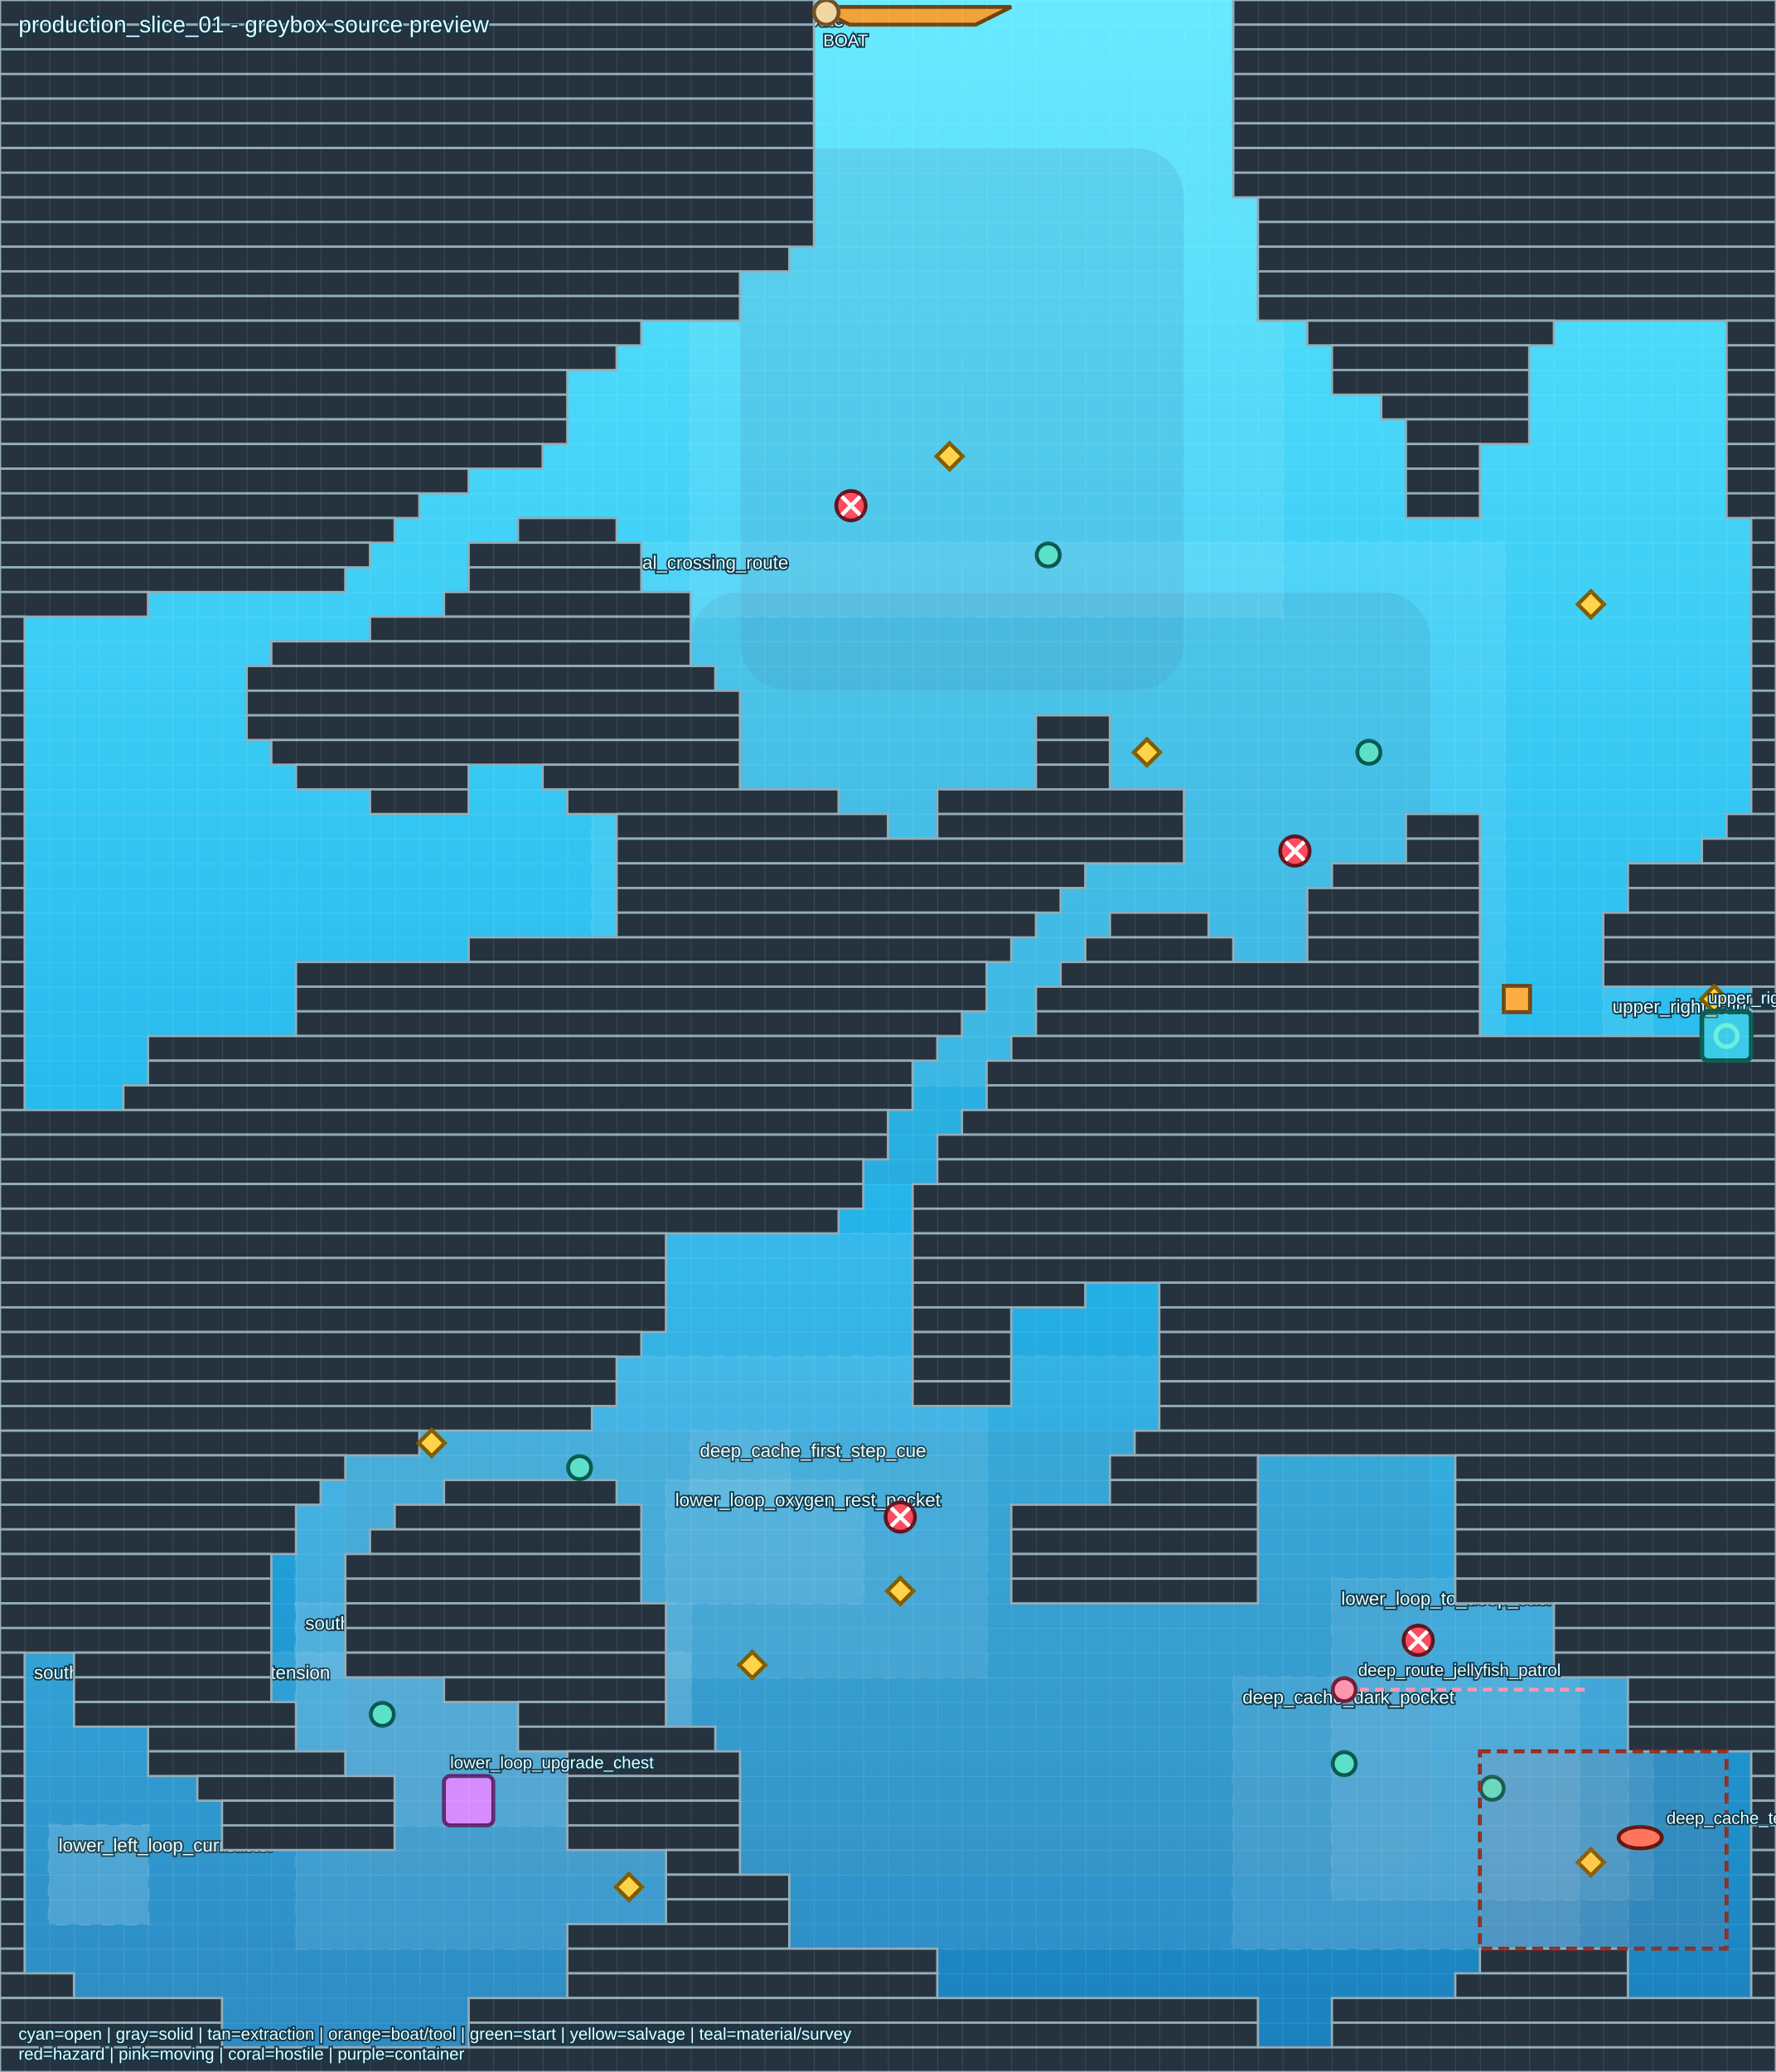
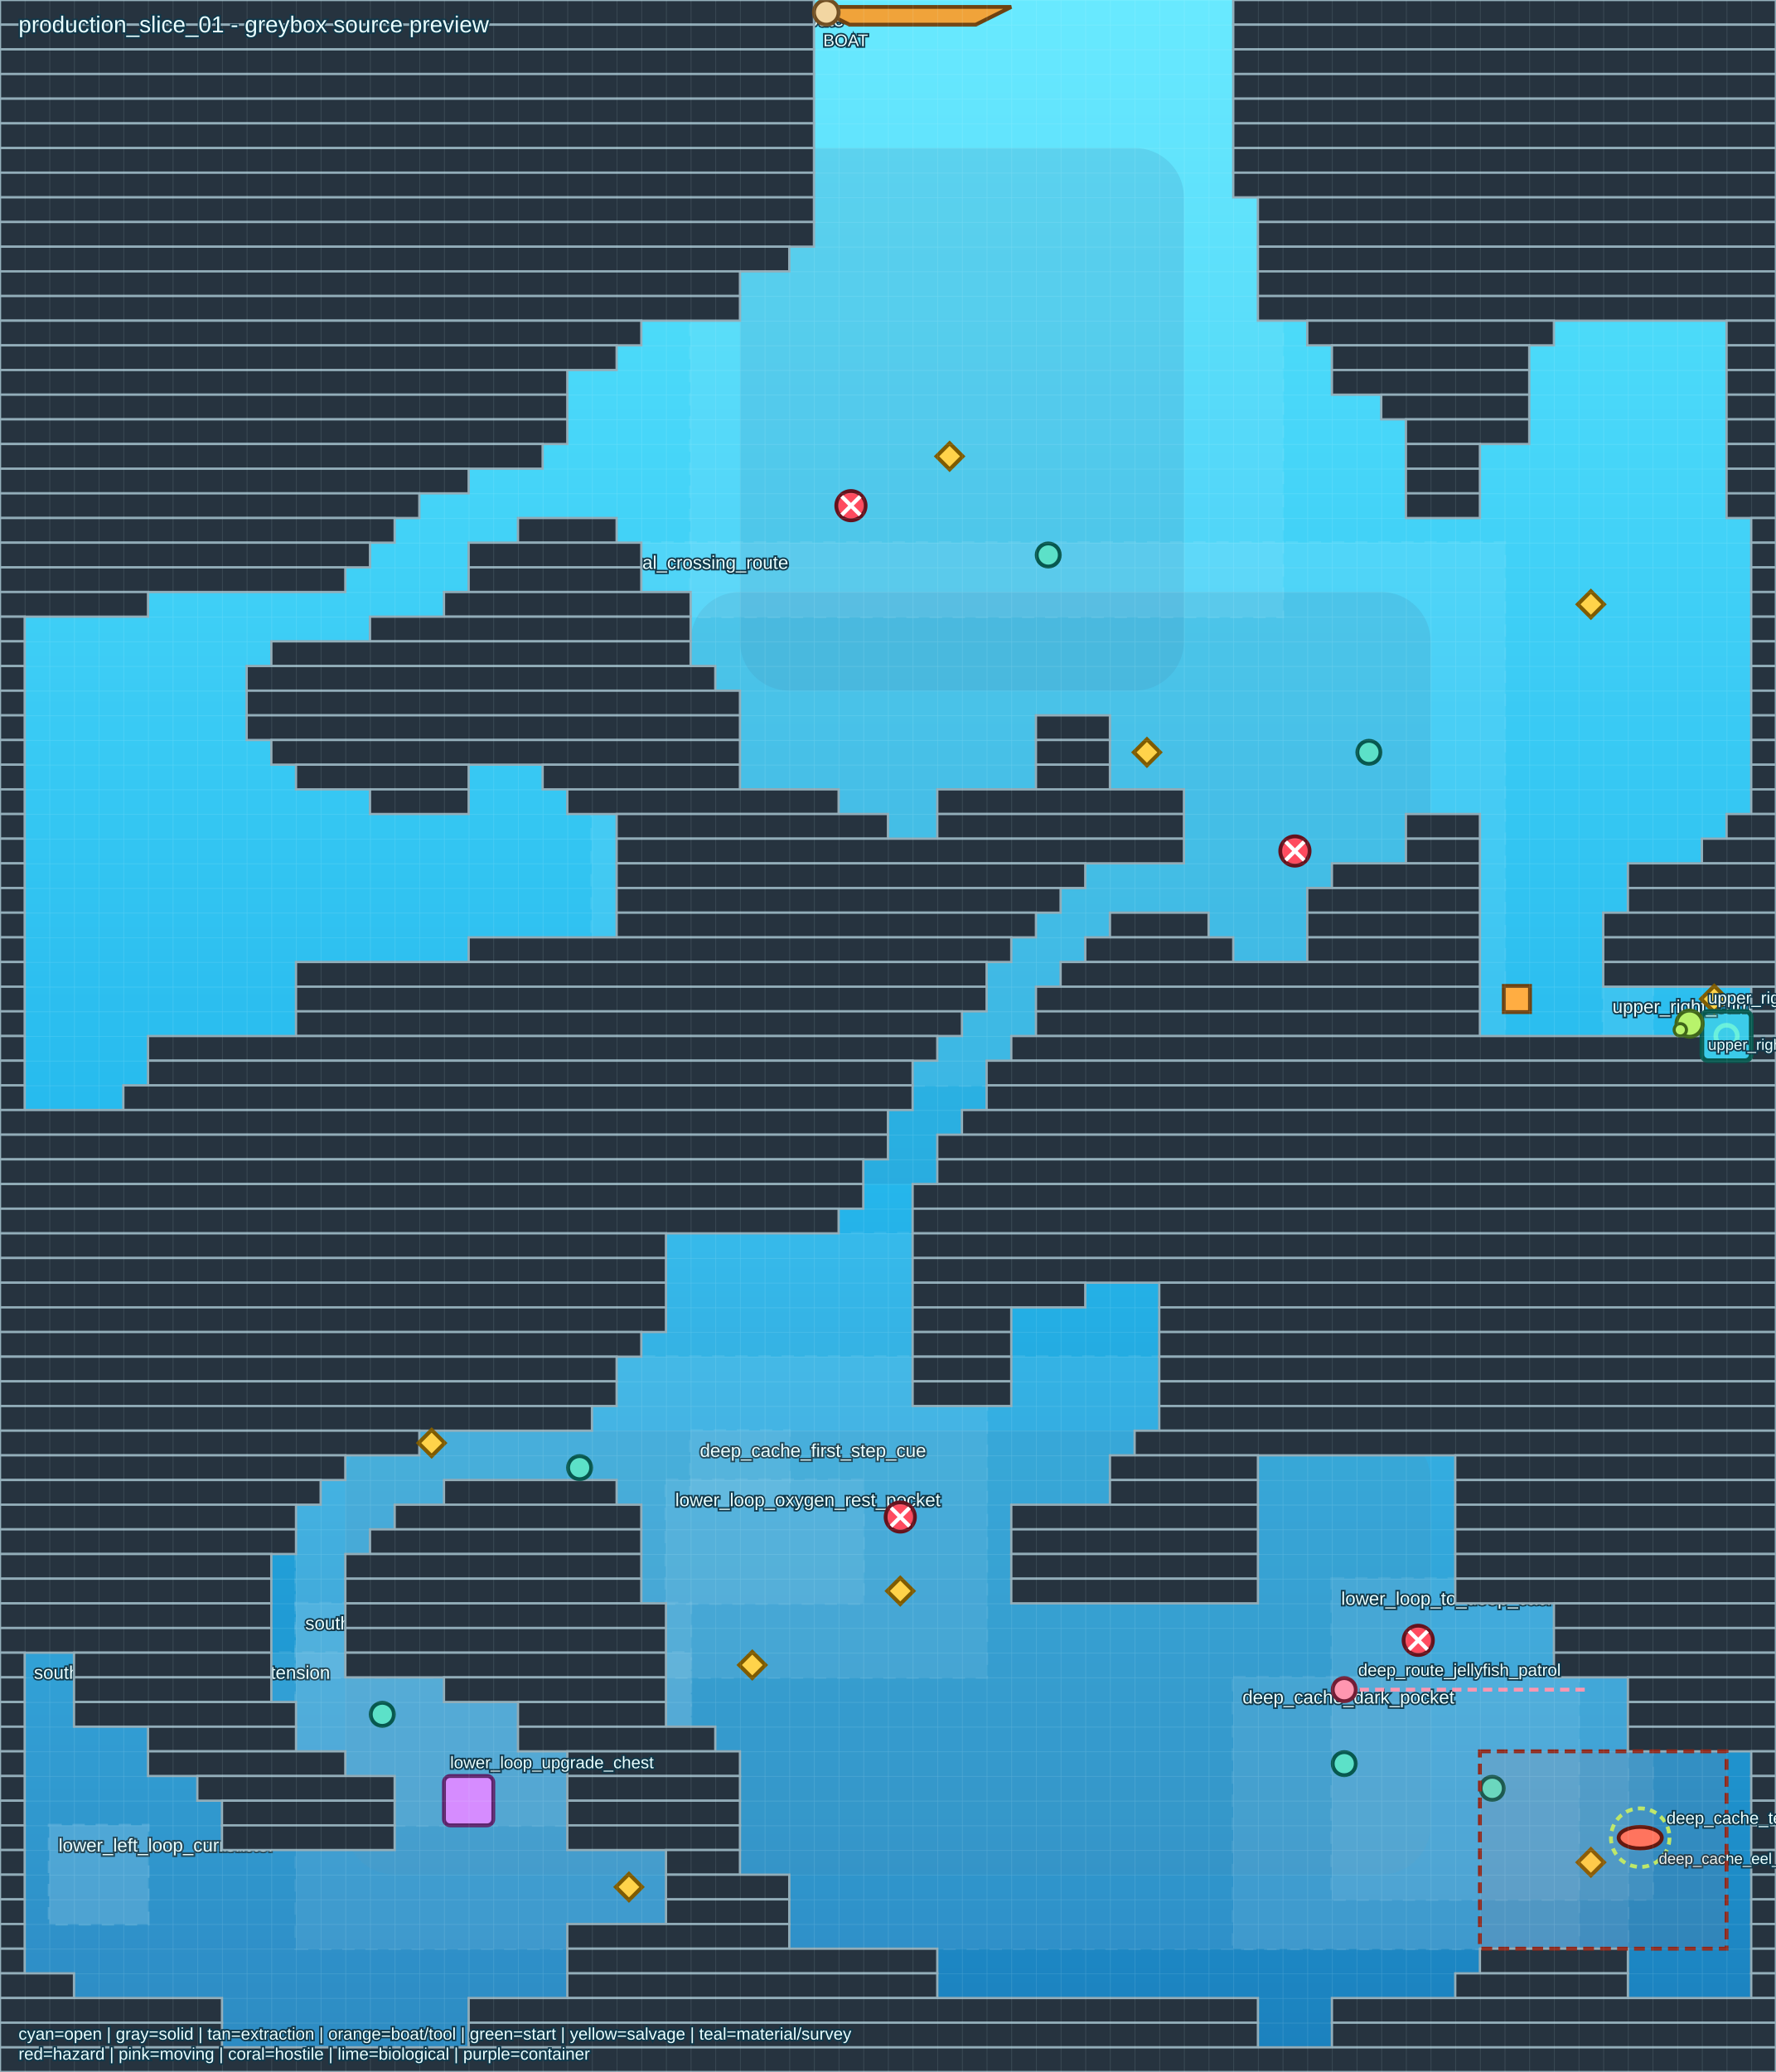
<svg xmlns="http://www.w3.org/2000/svg" viewBox="0 0 2304 2688" width="2304" height="2688">
  <defs>
    <linearGradient id="water" x1="0" y1="0" x2="0" y2="1">
      <stop offset="0%" stop-color="#4ee6ff" />
      <stop offset="55%" stop-color="#13b3ec" />
      <stop offset="100%" stop-color="#0874b7" />
    </linearGradient>
    <pattern id="grid" width="32" height="32" patternUnits="userSpaceOnUse">
      <path d="M 32 0 L 0 0 0 32" fill="none" stroke="#d8f7ff" stroke-width="1" opacity="0.22" />
    </pattern>
  </defs>
  <rect x="0" y="0" width="2304" height="2688" fill="url(#water)" />
  <rect x="960" y="192" width="576" height="704" rx="64" fill="#237fad" opacity="0.22" />
  <rect x="896" y="768" width="960" height="768" rx="64" fill="#237fad" opacity="0.22" />
  <rect x="448" y="1856" width="1408" height="576" rx="64" fill="#237fad" opacity="0.22" />
  <rect x="0" y="0" width="2304" height="2688" fill="#ffffff" opacity="0.08" stroke="#ffffff" stroke-width="4" stroke-dasharray="16 14" />
  <text x="12.0" y="34.0" fill="#eaffff" font-family="Arial, sans-serif" font-size="24" paint-order="stroke" stroke="#10384a" stroke-width="4">production_slice_bounds</text>
  <rect x="896" y="0" width="768" height="800" fill="#ffffff" opacity="0.08" stroke="#ffffff" stroke-width="4" stroke-dasharray="16 14" />
  <text x="908.0" y="34.0" fill="#eaffff" font-family="Arial, sans-serif" font-size="24" paint-order="stroke" stroke="#10384a" stroke-width="4">entry_shaft_route</text>
  <rect x="768" y="704" width="1184" height="704" fill="#ffffff" opacity="0.08" stroke="#ffffff" stroke-width="4" stroke-dasharray="16 14" />
  <text x="780.0" y="738.0" fill="#eaffff" font-family="Arial, sans-serif" font-size="24" paint-order="stroke" stroke="#10384a" stroke-width="4">central_crossing_route</text>
  <rect x="384" y="1760" width="1664" height="768" fill="#ffffff" opacity="0.08" stroke="#ffffff" stroke-width="4" stroke-dasharray="16 14" />
  <text x="396.0" y="1794.0" fill="#eaffff" font-family="Arial, sans-serif" font-size="24" paint-order="stroke" stroke="#10384a" stroke-width="4">lower_loop_route</text>
  <rect x="64" y="2368" width="128" height="128" fill="#ffffff" opacity="0.08" stroke="#ffffff" stroke-width="4" stroke-dasharray="16 14" />
  <text x="76.0" y="2402.0" fill="#eaffff" font-family="Arial, sans-serif" font-size="24" paint-order="stroke" stroke="#10384a" stroke-width="4">lower_left_loop_connector</text>
  <rect x="64" y="2368" width="128" height="128" fill="#ffffff" opacity="0.08" stroke="#ffffff" stroke-width="4" stroke-dasharray="16 14" />
  <text x="76.0" y="2402.0" fill="#eaffff" font-family="Arial, sans-serif" font-size="24" paint-order="stroke" stroke="#10384a" stroke-width="4">lower_left_loop_current</text>
  <rect x="2080" y="1280" width="64" height="64" fill="#ffffff" opacity="0.08" stroke="#ffffff" stroke-width="4" stroke-dasharray="16 14" />
  <text x="2092.0" y="1314.0" fill="#eaffff" font-family="Arial, sans-serif" font-size="24" paint-order="stroke" stroke="#10384a" stroke-width="4">upper_right_current_pocket_gate</text>
  <rect x="896" y="1856" width="128" height="96" fill="#ffffff" opacity="0.08" stroke="#ffffff" stroke-width="4" stroke-dasharray="16 14" />
  <text x="908.0" y="1890.0" fill="#eaffff" font-family="Arial, sans-serif" font-size="24" paint-order="stroke" stroke="#10384a" stroke-width="4">deep_cache_first_step_cue</text>
  <rect x="384" y="1600" width="896" height="576" fill="#ffffff" opacity="0.08" stroke="#ffffff" stroke-width="4" stroke-dasharray="16 14" />
  <text x="396.0" y="1634.0" fill="#eaffff" font-family="Arial, sans-serif" font-size="24" paint-order="stroke" stroke="#10384a" stroke-width="4">return_pressure_to_boat</text>
  <rect x="864" y="1920" width="256" height="160" fill="#ffffff" opacity="0.08" stroke="#ffffff" stroke-width="4" stroke-dasharray="16 14" />
  <text x="876.0" y="1954.0" fill="#eaffff" font-family="Arial, sans-serif" font-size="24" paint-order="stroke" stroke="#10384a" stroke-width="4">lower_loop_oxygen_rest_pocket</text>
  <rect x="32" y="2144" width="864" height="512" fill="#ffffff" opacity="0.08" stroke="#ffffff" stroke-width="4" stroke-dasharray="16 14" />
  <text x="44.0" y="2178.0" fill="#eaffff" font-family="Arial, sans-serif" font-size="24" paint-order="stroke" stroke="#10384a" stroke-width="4">southwest_return_pocket_extension</text>
  <rect x="384" y="2080" width="512" height="288" fill="#ffffff" opacity="0.08" stroke="#ffffff" stroke-width="4" stroke-dasharray="16 14" />
  <text x="396.0" y="2114.0" fill="#eaffff" font-family="Arial, sans-serif" font-size="24" paint-order="stroke" stroke="#10384a" stroke-width="4">southwest_pocket_pre_pickup_cue</text>
  <rect x="1728" y="2048" width="416" height="416" fill="#ffffff" opacity="0.08" stroke="#ffffff" stroke-width="4" stroke-dasharray="16 14" />
  <text x="1740.0" y="2082.0" fill="#eaffff" font-family="Arial, sans-serif" font-size="24" paint-order="stroke" stroke="#10384a" stroke-width="4">lower_loop_to_deep_cache_pressure</text>
  <rect x="1600" y="2176" width="512" height="352" fill="#ffffff" opacity="0.08" stroke="#ffffff" stroke-width="4" stroke-dasharray="16 14" />
  <text x="1612.0" y="2210.0" fill="#eaffff" font-family="Arial, sans-serif" font-size="24" paint-order="stroke" stroke="#10384a" stroke-width="4">deep_cache_dark_pocket</text>
  <rect x="0" y="0" width="1056" height="32" fill="#26333f" stroke="#8ea9b5" stroke-width="3" />
  <rect x="1600" y="0" width="704" height="32" fill="#26333f" stroke="#8ea9b5" stroke-width="3" />
  <rect x="0" y="32" width="1056" height="32" fill="#26333f" stroke="#8ea9b5" stroke-width="3" />
  <rect x="1600" y="32" width="704" height="32" fill="#26333f" stroke="#8ea9b5" stroke-width="3" />
  <rect x="0" y="64" width="1056" height="32" fill="#26333f" stroke="#8ea9b5" stroke-width="3" />
  <rect x="1600" y="64" width="704" height="32" fill="#26333f" stroke="#8ea9b5" stroke-width="3" />
  <rect x="0" y="96" width="1056" height="32" fill="#26333f" stroke="#8ea9b5" stroke-width="3" />
  <rect x="1600" y="96" width="704" height="32" fill="#26333f" stroke="#8ea9b5" stroke-width="3" />
  <rect x="0" y="128" width="1056" height="32" fill="#26333f" stroke="#8ea9b5" stroke-width="3" />
  <rect x="1600" y="128" width="704" height="32" fill="#26333f" stroke="#8ea9b5" stroke-width="3" />
  <rect x="0" y="160" width="1056" height="32" fill="#26333f" stroke="#8ea9b5" stroke-width="3" />
  <rect x="1600" y="160" width="704" height="32" fill="#26333f" stroke="#8ea9b5" stroke-width="3" />
  <rect x="0" y="192" width="1056" height="32" fill="#26333f" stroke="#8ea9b5" stroke-width="3" />
  <rect x="1600" y="192" width="704" height="32" fill="#26333f" stroke="#8ea9b5" stroke-width="3" />
  <rect x="0" y="224" width="1056" height="32" fill="#26333f" stroke="#8ea9b5" stroke-width="3" />
  <rect x="1600" y="224" width="704" height="32" fill="#26333f" stroke="#8ea9b5" stroke-width="3" />
  <rect x="0" y="256" width="1056" height="32" fill="#26333f" stroke="#8ea9b5" stroke-width="3" />
  <rect x="1632" y="256" width="672" height="32" fill="#26333f" stroke="#8ea9b5" stroke-width="3" />
  <rect x="0" y="288" width="1056" height="32" fill="#26333f" stroke="#8ea9b5" stroke-width="3" />
  <rect x="1632" y="288" width="672" height="32" fill="#26333f" stroke="#8ea9b5" stroke-width="3" />
  <rect x="0" y="320" width="1024" height="32" fill="#26333f" stroke="#8ea9b5" stroke-width="3" />
  <rect x="1632" y="320" width="672" height="32" fill="#26333f" stroke="#8ea9b5" stroke-width="3" />
  <rect x="0" y="352" width="960" height="32" fill="#26333f" stroke="#8ea9b5" stroke-width="3" />
  <rect x="1632" y="352" width="672" height="32" fill="#26333f" stroke="#8ea9b5" stroke-width="3" />
  <rect x="0" y="384" width="960" height="32" fill="#26333f" stroke="#8ea9b5" stroke-width="3" />
  <rect x="1632" y="384" width="672" height="32" fill="#26333f" stroke="#8ea9b5" stroke-width="3" />
  <rect x="0" y="416" width="832" height="32" fill="#26333f" stroke="#8ea9b5" stroke-width="3" />
  <rect x="1696" y="416" width="320" height="32" fill="#26333f" stroke="#8ea9b5" stroke-width="3" />
  <rect x="2240" y="416" width="64" height="32" fill="#26333f" stroke="#8ea9b5" stroke-width="3" />
  <rect x="0" y="448" width="800" height="32" fill="#26333f" stroke="#8ea9b5" stroke-width="3" />
  <rect x="1728" y="448" width="256" height="32" fill="#26333f" stroke="#8ea9b5" stroke-width="3" />
  <rect x="2240" y="448" width="64" height="32" fill="#26333f" stroke="#8ea9b5" stroke-width="3" />
  <rect x="0" y="480" width="736" height="32" fill="#26333f" stroke="#8ea9b5" stroke-width="3" />
  <rect x="1728" y="480" width="256" height="32" fill="#26333f" stroke="#8ea9b5" stroke-width="3" />
  <rect x="2240" y="480" width="64" height="32" fill="#26333f" stroke="#8ea9b5" stroke-width="3" />
  <rect x="0" y="512" width="736" height="32" fill="#26333f" stroke="#8ea9b5" stroke-width="3" />
  <rect x="1792" y="512" width="192" height="32" fill="#26333f" stroke="#8ea9b5" stroke-width="3" />
  <rect x="2240" y="512" width="64" height="32" fill="#26333f" stroke="#8ea9b5" stroke-width="3" />
  <rect x="0" y="544" width="736" height="32" fill="#26333f" stroke="#8ea9b5" stroke-width="3" />
  <rect x="1824" y="544" width="160" height="32" fill="#26333f" stroke="#8ea9b5" stroke-width="3" />
  <rect x="2240" y="544" width="64" height="32" fill="#26333f" stroke="#8ea9b5" stroke-width="3" />
  <rect x="0" y="576" width="704" height="32" fill="#26333f" stroke="#8ea9b5" stroke-width="3" />
  <rect x="1824" y="576" width="96" height="32" fill="#26333f" stroke="#8ea9b5" stroke-width="3" />
  <rect x="2240" y="576" width="64" height="32" fill="#26333f" stroke="#8ea9b5" stroke-width="3" />
  <rect x="0" y="608" width="608" height="32" fill="#26333f" stroke="#8ea9b5" stroke-width="3" />
  <rect x="1824" y="608" width="96" height="32" fill="#26333f" stroke="#8ea9b5" stroke-width="3" />
  <rect x="2240" y="608" width="64" height="32" fill="#26333f" stroke="#8ea9b5" stroke-width="3" />
  <rect x="0" y="640" width="544" height="32" fill="#26333f" stroke="#8ea9b5" stroke-width="3" />
  <rect x="1824" y="640" width="96" height="32" fill="#26333f" stroke="#8ea9b5" stroke-width="3" />
  <rect x="2240" y="640" width="64" height="32" fill="#26333f" stroke="#8ea9b5" stroke-width="3" />
  <rect x="0" y="672" width="512" height="32" fill="#26333f" stroke="#8ea9b5" stroke-width="3" />
  <rect x="672" y="672" width="128" height="32" fill="#26333f" stroke="#8ea9b5" stroke-width="3" />
  <rect x="2272" y="672" width="32" height="32" fill="#26333f" stroke="#8ea9b5" stroke-width="3" />
  <rect x="0" y="704" width="480" height="32" fill="#26333f" stroke="#8ea9b5" stroke-width="3" />
  <rect x="608" y="704" width="224" height="32" fill="#26333f" stroke="#8ea9b5" stroke-width="3" />
  <rect x="2272" y="704" width="32" height="32" fill="#26333f" stroke="#8ea9b5" stroke-width="3" />
  <rect x="0" y="736" width="448" height="32" fill="#26333f" stroke="#8ea9b5" stroke-width="3" />
  <rect x="608" y="736" width="224" height="32" fill="#26333f" stroke="#8ea9b5" stroke-width="3" />
  <rect x="2272" y="736" width="32" height="32" fill="#26333f" stroke="#8ea9b5" stroke-width="3" />
  <rect x="0" y="768" width="192" height="32" fill="#26333f" stroke="#8ea9b5" stroke-width="3" />
  <rect x="576" y="768" width="320" height="32" fill="#26333f" stroke="#8ea9b5" stroke-width="3" />
  <rect x="2272" y="768" width="32" height="32" fill="#26333f" stroke="#8ea9b5" stroke-width="3" />
  <rect x="0" y="800" width="32" height="32" fill="#26333f" stroke="#8ea9b5" stroke-width="3" />
  <rect x="480" y="800" width="416" height="32" fill="#26333f" stroke="#8ea9b5" stroke-width="3" />
  <rect x="2272" y="800" width="32" height="32" fill="#26333f" stroke="#8ea9b5" stroke-width="3" />
  <rect x="0" y="832" width="32" height="32" fill="#26333f" stroke="#8ea9b5" stroke-width="3" />
  <rect x="352" y="832" width="544" height="32" fill="#26333f" stroke="#8ea9b5" stroke-width="3" />
  <rect x="2272" y="832" width="32" height="32" fill="#26333f" stroke="#8ea9b5" stroke-width="3" />
  <rect x="0" y="864" width="32" height="32" fill="#26333f" stroke="#8ea9b5" stroke-width="3" />
  <rect x="320" y="864" width="608" height="32" fill="#26333f" stroke="#8ea9b5" stroke-width="3" />
  <rect x="2272" y="864" width="32" height="32" fill="#26333f" stroke="#8ea9b5" stroke-width="3" />
  <rect x="0" y="896" width="32" height="32" fill="#26333f" stroke="#8ea9b5" stroke-width="3" />
  <rect x="320" y="896" width="640" height="32" fill="#26333f" stroke="#8ea9b5" stroke-width="3" />
  <rect x="2272" y="896" width="32" height="32" fill="#26333f" stroke="#8ea9b5" stroke-width="3" />
  <rect x="0" y="928" width="32" height="32" fill="#26333f" stroke="#8ea9b5" stroke-width="3" />
  <rect x="320" y="928" width="640" height="32" fill="#26333f" stroke="#8ea9b5" stroke-width="3" />
  <rect x="1344" y="928" width="96" height="32" fill="#26333f" stroke="#8ea9b5" stroke-width="3" />
  <rect x="2272" y="928" width="32" height="32" fill="#26333f" stroke="#8ea9b5" stroke-width="3" />
  <rect x="0" y="960" width="32" height="32" fill="#26333f" stroke="#8ea9b5" stroke-width="3" />
  <rect x="352" y="960" width="608" height="32" fill="#26333f" stroke="#8ea9b5" stroke-width="3" />
  <rect x="1344" y="960" width="96" height="32" fill="#26333f" stroke="#8ea9b5" stroke-width="3" />
  <rect x="2272" y="960" width="32" height="32" fill="#26333f" stroke="#8ea9b5" stroke-width="3" />
  <rect x="0" y="992" width="32" height="32" fill="#26333f" stroke="#8ea9b5" stroke-width="3" />
  <rect x="384" y="992" width="224" height="32" fill="#26333f" stroke="#8ea9b5" stroke-width="3" />
  <rect x="704" y="992" width="256" height="32" fill="#26333f" stroke="#8ea9b5" stroke-width="3" />
  <rect x="1344" y="992" width="96" height="32" fill="#26333f" stroke="#8ea9b5" stroke-width="3" />
  <rect x="2272" y="992" width="32" height="32" fill="#26333f" stroke="#8ea9b5" stroke-width="3" />
  <rect x="0" y="1024" width="32" height="32" fill="#26333f" stroke="#8ea9b5" stroke-width="3" />
  <rect x="480" y="1024" width="128" height="32" fill="#26333f" stroke="#8ea9b5" stroke-width="3" />
  <rect x="736" y="1024" width="352" height="32" fill="#26333f" stroke="#8ea9b5" stroke-width="3" />
  <rect x="1216" y="1024" width="320" height="32" fill="#26333f" stroke="#8ea9b5" stroke-width="3" />
  <rect x="2272" y="1024" width="32" height="32" fill="#26333f" stroke="#8ea9b5" stroke-width="3" />
  <rect x="0" y="1056" width="32" height="32" fill="#26333f" stroke="#8ea9b5" stroke-width="3" />
  <rect x="800" y="1056" width="352" height="32" fill="#26333f" stroke="#8ea9b5" stroke-width="3" />
  <rect x="1216" y="1056" width="320" height="32" fill="#26333f" stroke="#8ea9b5" stroke-width="3" />
  <rect x="1824" y="1056" width="96" height="32" fill="#26333f" stroke="#8ea9b5" stroke-width="3" />
  <rect x="2240" y="1056" width="64" height="32" fill="#26333f" stroke="#8ea9b5" stroke-width="3" />
  <rect x="0" y="1088" width="32" height="32" fill="#26333f" stroke="#8ea9b5" stroke-width="3" />
  <rect x="800" y="1088" width="736" height="32" fill="#26333f" stroke="#8ea9b5" stroke-width="3" />
  <rect x="1824" y="1088" width="96" height="32" fill="#26333f" stroke="#8ea9b5" stroke-width="3" />
  <rect x="2208" y="1088" width="96" height="32" fill="#26333f" stroke="#8ea9b5" stroke-width="3" />
  <rect x="0" y="1120" width="32" height="32" fill="#26333f" stroke="#8ea9b5" stroke-width="3" />
  <rect x="800" y="1120" width="608" height="32" fill="#26333f" stroke="#8ea9b5" stroke-width="3" />
  <rect x="1728" y="1120" width="192" height="32" fill="#26333f" stroke="#8ea9b5" stroke-width="3" />
  <rect x="2112" y="1120" width="192" height="32" fill="#26333f" stroke="#8ea9b5" stroke-width="3" />
  <rect x="0" y="1152" width="32" height="32" fill="#26333f" stroke="#8ea9b5" stroke-width="3" />
  <rect x="800" y="1152" width="576" height="32" fill="#26333f" stroke="#8ea9b5" stroke-width="3" />
  <rect x="1696" y="1152" width="224" height="32" fill="#26333f" stroke="#8ea9b5" stroke-width="3" />
  <rect x="2112" y="1152" width="192" height="32" fill="#26333f" stroke="#8ea9b5" stroke-width="3" />
  <rect x="0" y="1184" width="32" height="32" fill="#26333f" stroke="#8ea9b5" stroke-width="3" />
  <rect x="800" y="1184" width="544" height="32" fill="#26333f" stroke="#8ea9b5" stroke-width="3" />
  <rect x="1440" y="1184" width="128" height="32" fill="#26333f" stroke="#8ea9b5" stroke-width="3" />
  <rect x="1696" y="1184" width="224" height="32" fill="#26333f" stroke="#8ea9b5" stroke-width="3" />
  <rect x="2080" y="1184" width="224" height="32" fill="#26333f" stroke="#8ea9b5" stroke-width="3" />
  <rect x="0" y="1216" width="32" height="32" fill="#26333f" stroke="#8ea9b5" stroke-width="3" />
  <rect x="608" y="1216" width="704" height="32" fill="#26333f" stroke="#8ea9b5" stroke-width="3" />
  <rect x="1408" y="1216" width="192" height="32" fill="#26333f" stroke="#8ea9b5" stroke-width="3" />
  <rect x="1696" y="1216" width="224" height="32" fill="#26333f" stroke="#8ea9b5" stroke-width="3" />
  <rect x="2080" y="1216" width="224" height="32" fill="#26333f" stroke="#8ea9b5" stroke-width="3" />
  <rect x="0" y="1248" width="32" height="32" fill="#26333f" stroke="#8ea9b5" stroke-width="3" />
  <rect x="384" y="1248" width="896" height="32" fill="#26333f" stroke="#8ea9b5" stroke-width="3" />
  <rect x="1376" y="1248" width="544" height="32" fill="#26333f" stroke="#8ea9b5" stroke-width="3" />
  <rect x="2080" y="1248" width="224" height="32" fill="#26333f" stroke="#8ea9b5" stroke-width="3" />
  <rect x="0" y="1280" width="32" height="32" fill="#26333f" stroke="#8ea9b5" stroke-width="3" />
  <rect x="384" y="1280" width="896" height="32" fill="#26333f" stroke="#8ea9b5" stroke-width="3" />
  <rect x="1344" y="1280" width="576" height="32" fill="#26333f" stroke="#8ea9b5" stroke-width="3" />
  <rect x="2272" y="1280" width="32" height="32" fill="#26333f" stroke="#8ea9b5" stroke-width="3" />
  <rect x="0" y="1312" width="32" height="32" fill="#26333f" stroke="#8ea9b5" stroke-width="3" />
  <rect x="384" y="1312" width="864" height="32" fill="#26333f" stroke="#8ea9b5" stroke-width="3" />
  <rect x="1344" y="1312" width="576" height="32" fill="#26333f" stroke="#8ea9b5" stroke-width="3" />
  <rect x="2272" y="1312" width="32" height="32" fill="#26333f" stroke="#8ea9b5" stroke-width="3" />
  <rect x="0" y="1344" width="32" height="32" fill="#26333f" stroke="#8ea9b5" stroke-width="3" />
  <rect x="192" y="1344" width="1024" height="32" fill="#26333f" stroke="#8ea9b5" stroke-width="3" />
  <rect x="1312" y="1344" width="896" height="32" fill="#26333f" stroke="#8ea9b5" stroke-width="3" />
  <rect x="2272" y="1344" width="32" height="32" fill="#26333f" stroke="#8ea9b5" stroke-width="3" />
  <rect x="0" y="1376" width="32" height="32" fill="#26333f" stroke="#8ea9b5" stroke-width="3" />
  <rect x="192" y="1376" width="992" height="32" fill="#26333f" stroke="#8ea9b5" stroke-width="3" />
  <rect x="1280" y="1376" width="1024" height="32" fill="#26333f" stroke="#8ea9b5" stroke-width="3" />
  <rect x="0" y="1408" width="32" height="32" fill="#26333f" stroke="#8ea9b5" stroke-width="3" />
  <rect x="160" y="1408" width="1024" height="32" fill="#26333f" stroke="#8ea9b5" stroke-width="3" />
  <rect x="1280" y="1408" width="1024" height="32" fill="#26333f" stroke="#8ea9b5" stroke-width="3" />
  <rect x="0" y="1440" width="1152" height="32" fill="#26333f" stroke="#8ea9b5" stroke-width="3" />
  <rect x="1248" y="1440" width="1056" height="32" fill="#26333f" stroke="#8ea9b5" stroke-width="3" />
  <rect x="0" y="1472" width="1152" height="32" fill="#26333f" stroke="#8ea9b5" stroke-width="3" />
  <rect x="1216" y="1472" width="1088" height="32" fill="#26333f" stroke="#8ea9b5" stroke-width="3" />
  <rect x="0" y="1504" width="1120" height="32" fill="#26333f" stroke="#8ea9b5" stroke-width="3" />
  <rect x="1216" y="1504" width="1088" height="32" fill="#26333f" stroke="#8ea9b5" stroke-width="3" />
  <rect x="0" y="1536" width="1120" height="32" fill="#26333f" stroke="#8ea9b5" stroke-width="3" />
  <rect x="1184" y="1536" width="1120" height="32" fill="#26333f" stroke="#8ea9b5" stroke-width="3" />
  <rect x="0" y="1568" width="1088" height="32" fill="#26333f" stroke="#8ea9b5" stroke-width="3" />
  <rect x="1184" y="1568" width="1120" height="32" fill="#26333f" stroke="#8ea9b5" stroke-width="3" />
  <rect x="0" y="1600" width="864" height="32" fill="#26333f" stroke="#8ea9b5" stroke-width="3" />
  <rect x="1184" y="1600" width="1120" height="32" fill="#26333f" stroke="#8ea9b5" stroke-width="3" />
  <rect x="0" y="1632" width="864" height="32" fill="#26333f" stroke="#8ea9b5" stroke-width="3" />
  <rect x="1184" y="1632" width="1120" height="32" fill="#26333f" stroke="#8ea9b5" stroke-width="3" />
  <rect x="0" y="1664" width="864" height="32" fill="#26333f" stroke="#8ea9b5" stroke-width="3" />
  <rect x="1184" y="1664" width="224" height="32" fill="#26333f" stroke="#8ea9b5" stroke-width="3" />
  <rect x="1504" y="1664" width="800" height="32" fill="#26333f" stroke="#8ea9b5" stroke-width="3" />
  <rect x="0" y="1696" width="864" height="32" fill="#26333f" stroke="#8ea9b5" stroke-width="3" />
  <rect x="1184" y="1696" width="128" height="32" fill="#26333f" stroke="#8ea9b5" stroke-width="3" />
  <rect x="1504" y="1696" width="800" height="32" fill="#26333f" stroke="#8ea9b5" stroke-width="3" />
  <rect x="0" y="1728" width="832" height="32" fill="#26333f" stroke="#8ea9b5" stroke-width="3" />
  <rect x="1184" y="1728" width="128" height="32" fill="#26333f" stroke="#8ea9b5" stroke-width="3" />
  <rect x="1504" y="1728" width="800" height="32" fill="#26333f" stroke="#8ea9b5" stroke-width="3" />
  <rect x="0" y="1760" width="800" height="32" fill="#26333f" stroke="#8ea9b5" stroke-width="3" />
  <rect x="1184" y="1760" width="128" height="32" fill="#26333f" stroke="#8ea9b5" stroke-width="3" />
  <rect x="1504" y="1760" width="800" height="32" fill="#26333f" stroke="#8ea9b5" stroke-width="3" />
  <rect x="0" y="1792" width="800" height="32" fill="#26333f" stroke="#8ea9b5" stroke-width="3" />
  <rect x="1184" y="1792" width="128" height="32" fill="#26333f" stroke="#8ea9b5" stroke-width="3" />
  <rect x="1504" y="1792" width="800" height="32" fill="#26333f" stroke="#8ea9b5" stroke-width="3" />
  <rect x="0" y="1824" width="768" height="32" fill="#26333f" stroke="#8ea9b5" stroke-width="3" />
  <rect x="1504" y="1824" width="800" height="32" fill="#26333f" stroke="#8ea9b5" stroke-width="3" />
  <rect x="0" y="1856" width="544" height="32" fill="#26333f" stroke="#8ea9b5" stroke-width="3" />
  <rect x="1472" y="1856" width="832" height="32" fill="#26333f" stroke="#8ea9b5" stroke-width="3" />
  <rect x="0" y="1888" width="448" height="32" fill="#26333f" stroke="#8ea9b5" stroke-width="3" />
  <rect x="1440" y="1888" width="192" height="32" fill="#26333f" stroke="#8ea9b5" stroke-width="3" />
  <rect x="1888" y="1888" width="416" height="32" fill="#26333f" stroke="#8ea9b5" stroke-width="3" />
  <rect x="0" y="1920" width="416" height="32" fill="#26333f" stroke="#8ea9b5" stroke-width="3" />
  <rect x="576" y="1920" width="224" height="32" fill="#26333f" stroke="#8ea9b5" stroke-width="3" />
  <rect x="1440" y="1920" width="192" height="32" fill="#26333f" stroke="#8ea9b5" stroke-width="3" />
  <rect x="1888" y="1920" width="416" height="32" fill="#26333f" stroke="#8ea9b5" stroke-width="3" />
  <rect x="0" y="1952" width="384" height="32" fill="#26333f" stroke="#8ea9b5" stroke-width="3" />
  <rect x="512" y="1952" width="320" height="32" fill="#26333f" stroke="#8ea9b5" stroke-width="3" />
  <rect x="1312" y="1952" width="320" height="32" fill="#26333f" stroke="#8ea9b5" stroke-width="3" />
  <rect x="1888" y="1952" width="416" height="32" fill="#26333f" stroke="#8ea9b5" stroke-width="3" />
  <rect x="0" y="1984" width="384" height="32" fill="#26333f" stroke="#8ea9b5" stroke-width="3" />
  <rect x="480" y="1984" width="352" height="32" fill="#26333f" stroke="#8ea9b5" stroke-width="3" />
  <rect x="1312" y="1984" width="320" height="32" fill="#26333f" stroke="#8ea9b5" stroke-width="3" />
  <rect x="1888" y="1984" width="416" height="32" fill="#26333f" stroke="#8ea9b5" stroke-width="3" />
  <rect x="0" y="2016" width="352" height="32" fill="#26333f" stroke="#8ea9b5" stroke-width="3" />
  <rect x="448" y="2016" width="384" height="32" fill="#26333f" stroke="#8ea9b5" stroke-width="3" />
  <rect x="1312" y="2016" width="320" height="32" fill="#26333f" stroke="#8ea9b5" stroke-width="3" />
  <rect x="1888" y="2016" width="416" height="32" fill="#26333f" stroke="#8ea9b5" stroke-width="3" />
  <rect x="0" y="2048" width="352" height="32" fill="#26333f" stroke="#8ea9b5" stroke-width="3" />
  <rect x="448" y="2048" width="384" height="32" fill="#26333f" stroke="#8ea9b5" stroke-width="3" />
  <rect x="1312" y="2048" width="320" height="32" fill="#26333f" stroke="#8ea9b5" stroke-width="3" />
  <rect x="1888" y="2048" width="416" height="32" fill="#26333f" stroke="#8ea9b5" stroke-width="3" />
  <rect x="0" y="2080" width="352" height="32" fill="#26333f" stroke="#8ea9b5" stroke-width="3" />
  <rect x="448" y="2080" width="416" height="32" fill="#26333f" stroke="#8ea9b5" stroke-width="3" />
  <rect x="2016" y="2080" width="288" height="32" fill="#26333f" stroke="#8ea9b5" stroke-width="3" />
  <rect x="0" y="2112" width="352" height="32" fill="#26333f" stroke="#8ea9b5" stroke-width="3" />
  <rect x="448" y="2112" width="416" height="32" fill="#26333f" stroke="#8ea9b5" stroke-width="3" />
  <rect x="2016" y="2112" width="288" height="32" fill="#26333f" stroke="#8ea9b5" stroke-width="3" />
  <rect x="0" y="2144" width="32" height="32" fill="#26333f" stroke="#8ea9b5" stroke-width="3" />
  <rect x="96" y="2144" width="256" height="32" fill="#26333f" stroke="#8ea9b5" stroke-width="3" />
  <rect x="448" y="2144" width="416" height="32" fill="#26333f" stroke="#8ea9b5" stroke-width="3" />
  <rect x="2016" y="2144" width="288" height="32" fill="#26333f" stroke="#8ea9b5" stroke-width="3" />
  <rect x="0" y="2176" width="32" height="32" fill="#26333f" stroke="#8ea9b5" stroke-width="3" />
  <rect x="96" y="2176" width="256" height="32" fill="#26333f" stroke="#8ea9b5" stroke-width="3" />
  <rect x="576" y="2176" width="288" height="32" fill="#26333f" stroke="#8ea9b5" stroke-width="3" />
  <rect x="2112" y="2176" width="192" height="32" fill="#26333f" stroke="#8ea9b5" stroke-width="3" />
  <rect x="0" y="2208" width="32" height="32" fill="#26333f" stroke="#8ea9b5" stroke-width="3" />
  <rect x="96" y="2208" width="288" height="32" fill="#26333f" stroke="#8ea9b5" stroke-width="3" />
  <rect x="672" y="2208" width="192" height="32" fill="#26333f" stroke="#8ea9b5" stroke-width="3" />
  <rect x="2112" y="2208" width="192" height="32" fill="#26333f" stroke="#8ea9b5" stroke-width="3" />
  <rect x="0" y="2240" width="32" height="32" fill="#26333f" stroke="#8ea9b5" stroke-width="3" />
  <rect x="192" y="2240" width="192" height="32" fill="#26333f" stroke="#8ea9b5" stroke-width="3" />
  <rect x="672" y="2240" width="256" height="32" fill="#26333f" stroke="#8ea9b5" stroke-width="3" />
  <rect x="2112" y="2240" width="192" height="32" fill="#26333f" stroke="#8ea9b5" stroke-width="3" />
  <rect x="0" y="2272" width="32" height="32" fill="#26333f" stroke="#8ea9b5" stroke-width="3" />
  <rect x="192" y="2272" width="256" height="32" fill="#26333f" stroke="#8ea9b5" stroke-width="3" />
  <rect x="736" y="2272" width="224" height="32" fill="#26333f" stroke="#8ea9b5" stroke-width="3" />
  <rect x="2272" y="2272" width="32" height="32" fill="#26333f" stroke="#8ea9b5" stroke-width="3" />
  <rect x="0" y="2304" width="32" height="32" fill="#26333f" stroke="#8ea9b5" stroke-width="3" />
  <rect x="256" y="2304" width="256" height="32" fill="#26333f" stroke="#8ea9b5" stroke-width="3" />
  <rect x="736" y="2304" width="224" height="32" fill="#26333f" stroke="#8ea9b5" stroke-width="3" />
  <rect x="2272" y="2304" width="32" height="32" fill="#26333f" stroke="#8ea9b5" stroke-width="3" />
  <rect x="0" y="2336" width="32" height="32" fill="#26333f" stroke="#8ea9b5" stroke-width="3" />
  <rect x="288" y="2336" width="224" height="32" fill="#26333f" stroke="#8ea9b5" stroke-width="3" />
  <rect x="736" y="2336" width="224" height="32" fill="#26333f" stroke="#8ea9b5" stroke-width="3" />
  <rect x="2272" y="2336" width="32" height="32" fill="#26333f" stroke="#8ea9b5" stroke-width="3" />
  <rect x="0" y="2368" width="32" height="32" fill="#26333f" stroke="#8ea9b5" stroke-width="3" />
  <rect x="288" y="2368" width="224" height="32" fill="#26333f" stroke="#8ea9b5" stroke-width="3" />
  <rect x="736" y="2368" width="224" height="32" fill="#26333f" stroke="#8ea9b5" stroke-width="3" />
  <rect x="2272" y="2368" width="32" height="32" fill="#26333f" stroke="#8ea9b5" stroke-width="3" />
  <rect x="0" y="2400" width="32" height="32" fill="#26333f" stroke="#8ea9b5" stroke-width="3" />
  <rect x="864" y="2400" width="96" height="32" fill="#26333f" stroke="#8ea9b5" stroke-width="3" />
  <rect x="2272" y="2400" width="32" height="32" fill="#26333f" stroke="#8ea9b5" stroke-width="3" />
  <rect x="0" y="2432" width="32" height="32" fill="#26333f" stroke="#8ea9b5" stroke-width="3" />
  <rect x="864" y="2432" width="160" height="32" fill="#26333f" stroke="#8ea9b5" stroke-width="3" />
  <rect x="2272" y="2432" width="32" height="32" fill="#26333f" stroke="#8ea9b5" stroke-width="3" />
  <rect x="0" y="2464" width="32" height="32" fill="#26333f" stroke="#8ea9b5" stroke-width="3" />
  <rect x="864" y="2464" width="160" height="32" fill="#26333f" stroke="#8ea9b5" stroke-width="3" />
  <rect x="2272" y="2464" width="32" height="32" fill="#26333f" stroke="#8ea9b5" stroke-width="3" />
  <rect x="0" y="2496" width="32" height="32" fill="#26333f" stroke="#8ea9b5" stroke-width="3" />
  <rect x="736" y="2496" width="288" height="32" fill="#26333f" stroke="#8ea9b5" stroke-width="3" />
  <rect x="2272" y="2496" width="32" height="32" fill="#26333f" stroke="#8ea9b5" stroke-width="3" />
  <rect x="0" y="2528" width="32" height="32" fill="#26333f" stroke="#8ea9b5" stroke-width="3" />
  <rect x="736" y="2528" width="480" height="32" fill="#26333f" stroke="#8ea9b5" stroke-width="3" />
  <rect x="1920" y="2528" width="192" height="32" fill="#26333f" stroke="#8ea9b5" stroke-width="3" />
  <rect x="2272" y="2528" width="32" height="32" fill="#26333f" stroke="#8ea9b5" stroke-width="3" />
  <rect x="0" y="2560" width="96" height="32" fill="#26333f" stroke="#8ea9b5" stroke-width="3" />
  <rect x="736" y="2560" width="480" height="32" fill="#26333f" stroke="#8ea9b5" stroke-width="3" />
  <rect x="1888" y="2560" width="224" height="32" fill="#26333f" stroke="#8ea9b5" stroke-width="3" />
  <rect x="2272" y="2560" width="32" height="32" fill="#26333f" stroke="#8ea9b5" stroke-width="3" />
  <rect x="0" y="2592" width="288" height="32" fill="#26333f" stroke="#8ea9b5" stroke-width="3" />
  <rect x="608" y="2592" width="1024" height="32" fill="#26333f" stroke="#8ea9b5" stroke-width="3" />
  <rect x="1728" y="2592" width="576" height="32" fill="#26333f" stroke="#8ea9b5" stroke-width="3" />
  <rect x="0" y="2624" width="288" height="32" fill="#26333f" stroke="#8ea9b5" stroke-width="3" />
  <rect x="608" y="2624" width="1024" height="32" fill="#26333f" stroke="#8ea9b5" stroke-width="3" />
  <rect x="1728" y="2624" width="576" height="32" fill="#26333f" stroke="#8ea9b5" stroke-width="3" />
  <rect x="0" y="2656" width="2304" height="32" fill="#26333f" stroke="#8ea9b5" stroke-width="3" />
  <polygon points="1056.0,9.0 1312.0,9.0 1265.9,32.0 1102.1,32.0" fill="#f0a33a" stroke="#6e4210" stroke-width="5" />
  <circle cx="1072.0" cy="16.0" r="16" fill="#f2d6a2" stroke="#704e22" stroke-width="5" />
  <text x="1068.0" y="60.0" fill="#eaffff" font-family="Arial, sans-serif" font-size="22" paint-order="stroke" stroke="#10384a" stroke-width="4">BOAT</text>
  <polygon points="1232.0,575.0 1249.0,592.0 1232.0,609.0 1215.0,592.0" fill="#ffd34a" stroke="#7f5b00" stroke-width="5" />
  <polygon points="1488.0,959.0 1505.0,976.0 1488.0,993.0 1471.0,976.0" fill="#ffd34a" stroke="#7f5b00" stroke-width="5" />
  <polygon points="2064.0,767.0 2081.0,784.0 2064.0,801.0 2047.0,784.0" fill="#ffd34a" stroke="#7f5b00" stroke-width="5" />
  <polygon points="976.0,2143.0 993.0,2160.0 976.0,2177.0 959.0,2160.0" fill="#ffd34a" stroke="#7f5b00" stroke-width="5" />
  <polygon points="1168.0,2047.0 1185.0,2064.0 1168.0,2081.0 1151.0,2064.0" fill="#ffd34a" stroke="#7f5b00" stroke-width="5" />
  <polygon points="2064.0,2399.0 2081.0,2416.0 2064.0,2433.0 2047.0,2416.0" fill="#ffd34a" stroke="#7f5b00" stroke-width="5" />
  <polygon points="816.0,2431.0 833.0,2448.0 816.0,2465.0 799.0,2448.0" fill="#ffd34a" stroke="#7f5b00" stroke-width="5" />
  <polygon points="560.0,1855.0 577.0,1872.0 560.0,1889.0 543.0,1872.0" fill="#ffd34a" stroke="#7f5b00" stroke-width="5" />
  <circle cx="1104.0" cy="656.0" r="19" fill="#ff4b5f" stroke="#64121d" stroke-width="5" />
  <line x1="1092.0" y1="644.0" x2="1116.0" y2="668.0" stroke="#ffffff" stroke-width="5" />
  <line x1="1116.0" y1="644.0" x2="1092.0" y2="668.0" stroke="#ffffff" stroke-width="5" />
  <circle cx="1680.0" cy="1104.0" r="19" fill="#ff4b5f" stroke="#64121d" stroke-width="5" />
  <line x1="1668.0" y1="1092.0" x2="1692.0" y2="1116.0" stroke="#ffffff" stroke-width="5" />
  <line x1="1692.0" y1="1092.0" x2="1668.0" y2="1116.0" stroke="#ffffff" stroke-width="5" />
  <circle cx="1168.0" cy="1968.0" r="19" fill="#ff4b5f" stroke="#64121d" stroke-width="5" />
  <line x1="1156.0" y1="1956.0" x2="1180.0" y2="1980.0" stroke="#ffffff" stroke-width="5" />
  <line x1="1180.0" y1="1956.0" x2="1156.0" y2="1980.0" stroke="#ffffff" stroke-width="5" />
  <circle cx="1840.0" cy="2128.0" r="19" fill="#ff4b5f" stroke="#64121d" stroke-width="5" />
  <line x1="1828.0" y1="2116.0" x2="1852.0" y2="2140.0" stroke="#ffffff" stroke-width="5" />
  <line x1="1852.0" y1="2116.0" x2="1828.0" y2="2140.0" stroke="#ffffff" stroke-width="5" />
  <circle cx="1360.0" cy="720.0" r="15" fill="#5ce1c8" stroke="#07584f" stroke-width="5" />
  <circle cx="1776.0" cy="976.0" r="15" fill="#5ce1c8" stroke="#07584f" stroke-width="5" />
  <circle cx="752.0" cy="1904.0" r="15" fill="#5ce1c8" stroke="#07584f" stroke-width="5" />
  <circle cx="496.0" cy="2224.0" r="15" fill="#5ce1c8" stroke="#07584f" stroke-width="5" />
  <circle cx="1744.0" cy="2288.0" r="15" fill="#5ce1c8" stroke="#07584f" stroke-width="5" />
  <circle cx="1936.0" cy="2320.0" r="15" fill="#5ce1c8" stroke="#07584f" stroke-width="5" />
  <rect x="1951.0" y="1279.0" width="34" height="34" fill="#ffad42" stroke="#6e4210" stroke-width="5" />
  <polygon points="2224.0,1279.0 2241.0,1296.0 2224.0,1313.0 2207.0,1296.0" fill="#ffd34a" stroke="#7f5b00" stroke-width="5" />
  <rect x="576" y="2304" width="64" height="64" rx="8" fill="#d68cff" stroke="#5b236b" stroke-width="5" />
  <text x="584.0" y="2294.0" fill="#eaffff" font-family="Arial, sans-serif" font-size="22" paint-order="stroke" stroke="#10384a" stroke-width="4">lower_loop_upgrade_chest</text>
  <rect x="2208" y="1312" width="64" height="64" rx="8" fill="#69f0dc" fill-opacity="0.28" stroke="#07584f" stroke-width="6" />
  <circle cx="2240.0" cy="1344.0" r="14" fill="none" stroke="#69f0dc" stroke-width="6" />
  <text x="2216.0" y="1302.0" fill="#eaffff" font-family="Arial, sans-serif" font-size="22" paint-order="stroke" stroke="#10384a" stroke-width="4">upper_right_mineral_trace_survey</text>
+   <circle cx="2192.0" cy="1328.0" r="17" fill="#b8f36b" stroke="#3f6619" stroke-width="5" />
+   <circle cx="2180.0" cy="1336.0" r="8" fill="#b8f36b" stroke="#3f6619" stroke-width="4" />
+   <text x="2216.0" y="1362.0" fill="#eaffff" font-family="Arial, sans-serif" font-size="20" paint-order="stroke" stroke="#10384a" stroke-width="4">upper_right_glow_anemone_sample</text>
+   <circle cx="2128.0" cy="2384.0" r="38" fill="none" stroke="#b8f36b" stroke-width="5" stroke-dasharray="9 7" />
+   <text x="2152.0" y="2418.0" fill="#eaffff" font-family="Arial, sans-serif" font-size="20" paint-order="stroke" stroke="#10384a" stroke-width="4">deep_cache_eel_electrocyte_harvest</text>
  <polyline points="1744.0,2192.0 2064.0,2192.0" fill="none" stroke="#ff96b0" stroke-width="5" stroke-dasharray="12 8" />
  <circle cx="1744.0" cy="2192.0" r="15" fill="#ff96b0" stroke="#721d35" stroke-width="5" />
  <text x="1762.0" y="2174.0" fill="#eaffff" font-family="Arial, sans-serif" font-size="22" paint-order="stroke" stroke="#10384a" stroke-width="4">deep_route_jellyfish_patrol</text>
  <rect x="1920" y="2272" width="320" height="256" fill="#ff745e" fill-opacity="0.09" stroke="#8f281c" stroke-width="5" stroke-dasharray="14 8" />
  <ellipse cx="2128.0" cy="2384.0" rx="28" ry="14" fill="#ff745e" stroke="#64180f" stroke-width="5" />
  <text x="2162.0" y="2366.0" fill="#eaffff" font-family="Arial, sans-serif" font-size="22" paint-order="stroke" stroke="#10384a" stroke-width="4">deep_cache_territorial_eel</text>
  <rect x="0" y="0" width="2304" height="2688" fill="url(#grid)" />
  <text x="24.0" y="42.0" fill="#eaffff" font-family="Arial, sans-serif" font-size="30" paint-order="stroke" stroke="#10384a" stroke-width="4">production_slice_01 - greybox source preview</text>
  <text x="24.0" y="2646.0" fill="#eaffff" font-family="Arial, sans-serif" font-size="22" paint-order="stroke" stroke="#10384a" stroke-width="4">cyan=open | gray=solid | tan=extraction | orange=boat/tool | green=start | yellow=salvage | teal=material/survey</text>
-   <text x="24.0" y="2672.0" fill="#eaffff" font-family="Arial, sans-serif" font-size="22" paint-order="stroke" stroke="#10384a" stroke-width="4">red=hazard | pink=moving | coral=hostile | purple=container</text>
+   <text x="24.0" y="2672.0" fill="#eaffff" font-family="Arial, sans-serif" font-size="22" paint-order="stroke" stroke="#10384a" stroke-width="4">red=hazard | pink=moving | coral=hostile | lime=biological | purple=container</text>
</svg>
